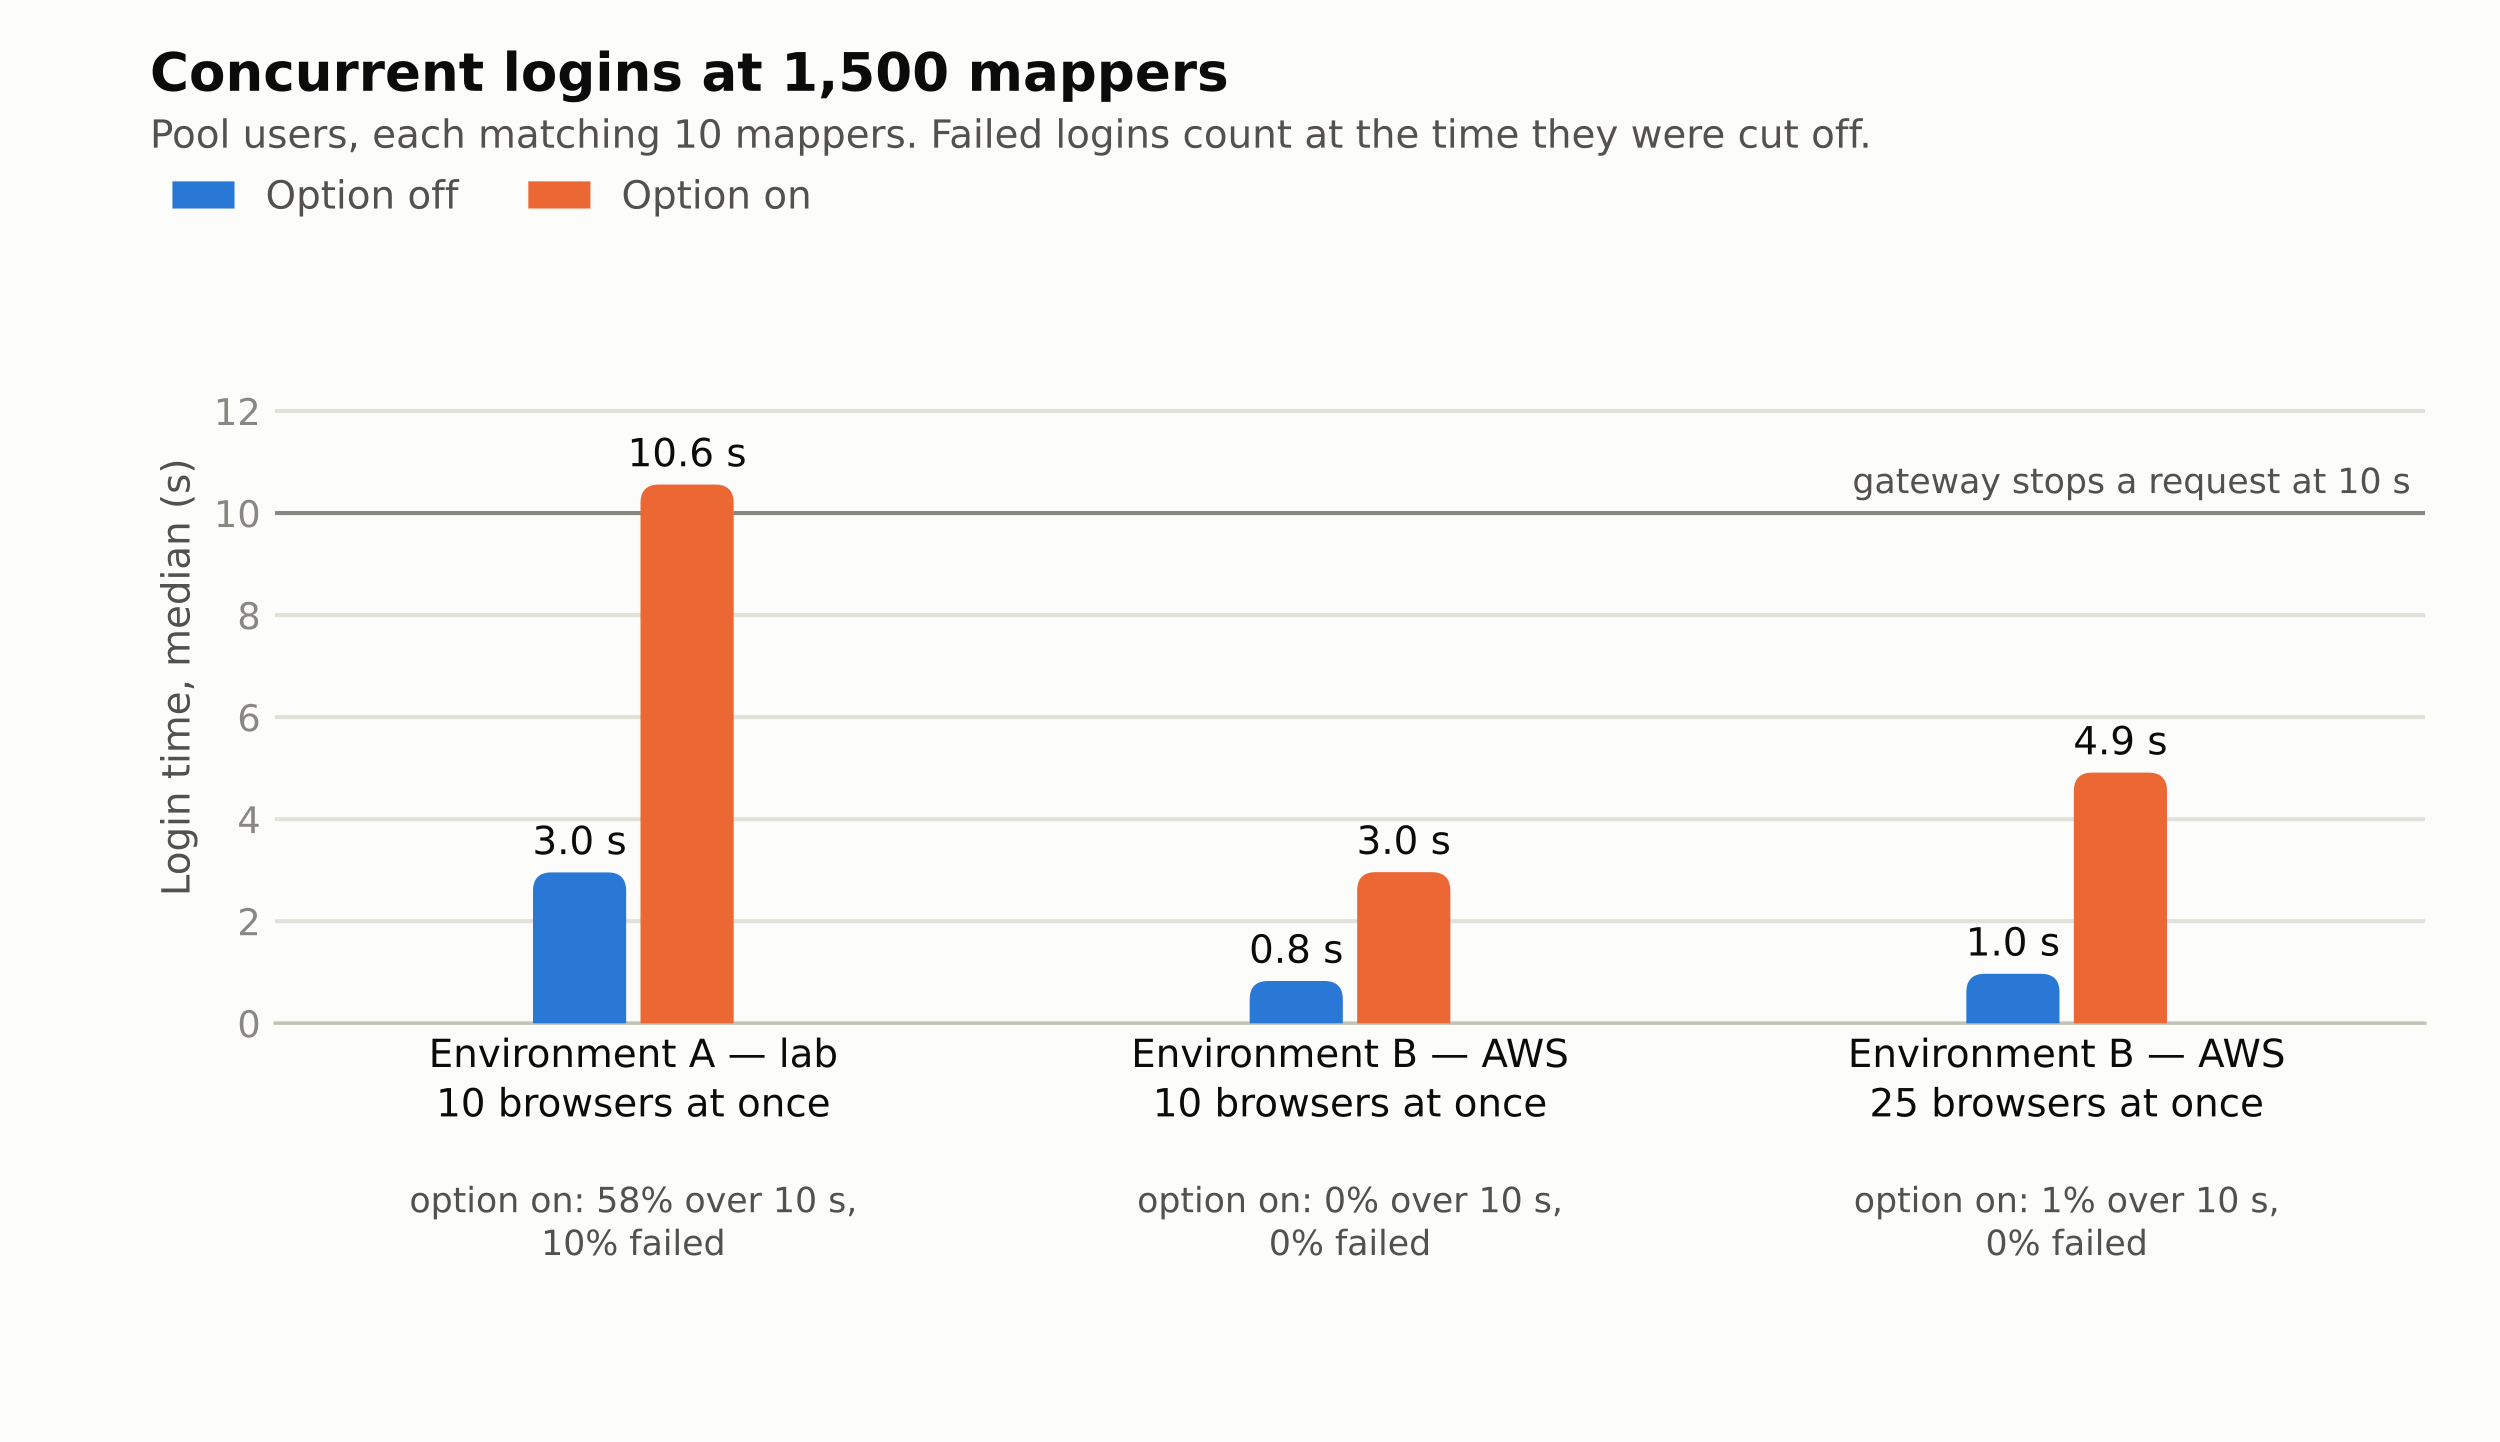
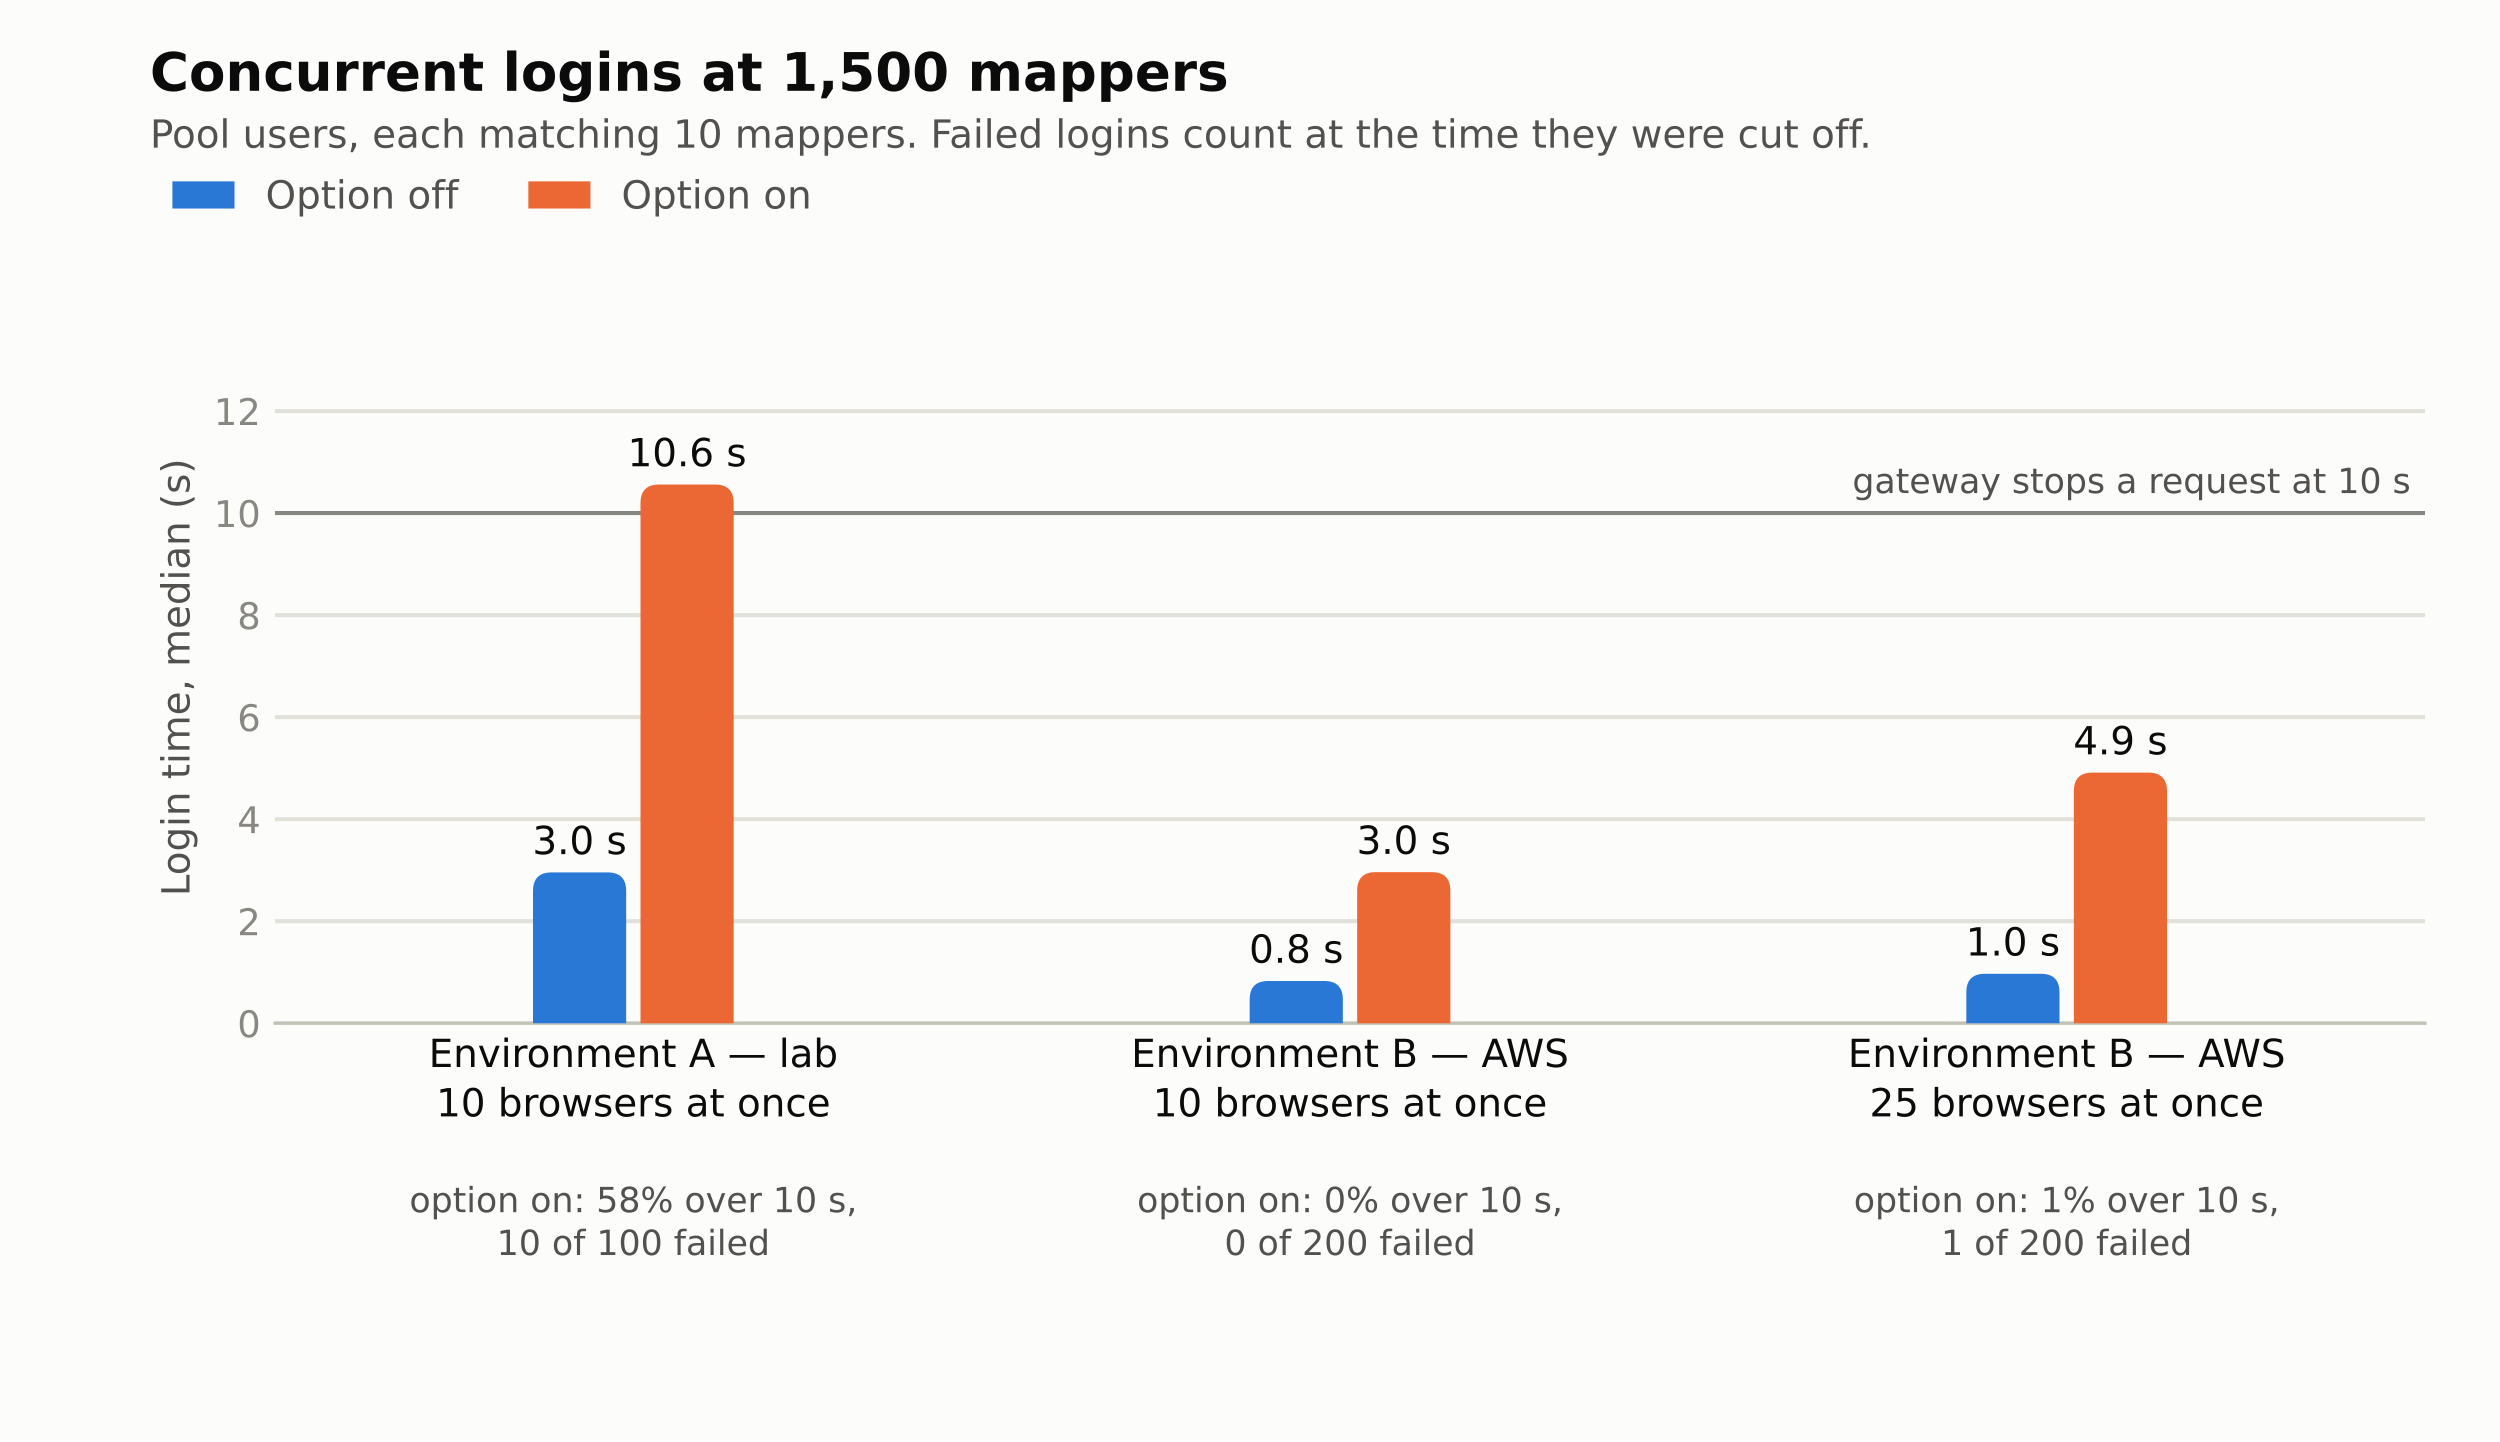
<svg xmlns="http://www.w3.org/2000/svg" width="612pt" height="352.8pt" viewBox="0 0 612 352.8" version="1.1">
  <defs>
    <style type="text/css">*{stroke-linejoin: round; stroke-linecap: butt}</style>
  </defs>
  <g id="figure_1">
    <g id="patch_1">
      <path d="M 0 352.8  L 612 352.8  L 612 0  L 0 0  z " style="fill: #fcfcfb" />
    </g>
    <g id="axes_1">
      <g id="patch_2">
        <path d="M 67.32 250.488  L 593.64 250.488  L 593.64 81.144  L 67.32 81.144  z " style="fill: #fcfcfb" />
      </g>
      <g id="matplotlib.axis_1">
        <g id="xtick_1">
          <g id="line2d_1" />
          <g id="text_1">
            <text style="font-size: 9.5px; font-family: 'DejaVu Sans', 'Bitstream Vera Sans', 'Computer Modern Sans Serif', 'Lucida Grande', 'Verdana', 'Geneva', 'Lucid', 'Arial', 'Helvetica', 'Avant Garde', sans-serif; fill: #0b0b0b" transform="translate(104.9386 261.2065)">Environment A — lab</text>
            <text style="font-size: 9.5px; font-family: 'DejaVu Sans', 'Bitstream Vera Sans', 'Computer Modern Sans Serif', 'Lucida Grande', 'Verdana', 'Geneva', 'Lucid', 'Arial', 'Helvetica', 'Avant Garde', sans-serif; fill: #0b0b0b" transform="translate(106.7659 273.2881)">10 browsers at once</text>
          </g>
        </g>
        <g id="xtick_2">
          <g id="line2d_2" />
          <g id="text_2">
            <text style="font-size: 9.5px; font-family: 'DejaVu Sans', 'Bitstream Vera Sans', 'Computer Modern Sans Serif', 'Lucida Grande', 'Verdana', 'Geneva', 'Lucid', 'Arial', 'Helvetica', 'Avant Garde', sans-serif; fill: #0b0b0b" transform="translate(276.9148 261.2065)">Environment B — AWS</text>
            <text style="font-size: 9.5px; font-family: 'DejaVu Sans', 'Bitstream Vera Sans', 'Computer Modern Sans Serif', 'Lucida Grande', 'Verdana', 'Geneva', 'Lucid', 'Arial', 'Helvetica', 'Avant Garde', sans-serif; fill: #0b0b0b" transform="translate(282.2059 273.2881)">10 browsers at once</text>
          </g>
        </g>
        <g id="xtick_3">
          <g id="line2d_3" />
          <g id="text_3">
            <text style="font-size: 9.5px; font-family: 'DejaVu Sans', 'Bitstream Vera Sans', 'Computer Modern Sans Serif', 'Lucida Grande', 'Verdana', 'Geneva', 'Lucid', 'Arial', 'Helvetica', 'Avant Garde', sans-serif; fill: #0b0b0b" transform="translate(452.3548 261.2065)">Environment B — AWS</text>
            <text style="font-size: 9.5px; font-family: 'DejaVu Sans', 'Bitstream Vera Sans', 'Computer Modern Sans Serif', 'Lucida Grande', 'Verdana', 'Geneva', 'Lucid', 'Arial', 'Helvetica', 'Avant Garde', sans-serif; fill: #0b0b0b" transform="translate(457.6459 273.2881)">25 browsers at once</text>
          </g>
        </g>
      </g>
      <g id="matplotlib.axis_2">
        <g id="ytick_1">
          <g id="line2d_4">
-             <path d="M 67.32 250.488  L 593.64 250.488  " clip-path="url(#p249c2bbdd8)" style="fill: none; stroke: #e1e0d9; stroke-linecap: square" />
+             <path d="M 67.32 250.488  L 593.64 250.488  " clip-path="url(#p69ba19cf81)" style="fill: none; stroke: #e1e0d9; stroke-linecap: square" />
          </g>
          <g id="line2d_5" />
          <g id="text_4">
            <text style="font-size: 9px; font-family: 'DejaVu Sans', 'Bitstream Vera Sans', 'Computer Modern Sans Serif', 'Lucida Grande', 'Verdana', 'Geneva', 'Lucid', 'Arial', 'Helvetica', 'Avant Garde', sans-serif; text-anchor: end; fill: #898781" x="63.82" y="253.907" transform="rotate(-0 63.82 253.9073)">0</text>
          </g>
        </g>
        <g id="ytick_2">
          <g id="line2d_6">
-             <path d="M 67.32 225.51  L 593.64 225.51  " clip-path="url(#p249c2bbdd8)" style="fill: none; stroke: #e1e0d9; stroke-linecap: square" />
+             <path d="M 67.32 225.51  L 593.64 225.51  " clip-path="url(#p69ba19cf81)" style="fill: none; stroke: #e1e0d9; stroke-linecap: square" />
          </g>
          <g id="line2d_7" />
          <g id="text_5">
            <text style="font-size: 9px; font-family: 'DejaVu Sans', 'Bitstream Vera Sans', 'Computer Modern Sans Serif', 'Lucida Grande', 'Verdana', 'Geneva', 'Lucid', 'Arial', 'Helvetica', 'Avant Garde', sans-serif; text-anchor: end; fill: #898781" x="63.82" y="228.929" transform="rotate(-0 63.82 228.9289)">2</text>
          </g>
        </g>
        <g id="ytick_3">
          <g id="line2d_8">
-             <path d="M 67.32 200.531  L 593.64 200.531  " clip-path="url(#p249c2bbdd8)" style="fill: none; stroke: #e1e0d9; stroke-linecap: square" />
+             <path d="M 67.32 200.531  L 593.64 200.531  " clip-path="url(#p69ba19cf81)" style="fill: none; stroke: #e1e0d9; stroke-linecap: square" />
          </g>
          <g id="line2d_9" />
          <g id="text_6">
            <text style="font-size: 9px; font-family: 'DejaVu Sans', 'Bitstream Vera Sans', 'Computer Modern Sans Serif', 'Lucida Grande', 'Verdana', 'Geneva', 'Lucid', 'Arial', 'Helvetica', 'Avant Garde', sans-serif; text-anchor: end; fill: #898781" x="63.82" y="203.951" transform="rotate(-0 63.82 203.9506)">4</text>
          </g>
        </g>
        <g id="ytick_4">
          <g id="line2d_10">
-             <path d="M 67.32 175.553  L 593.64 175.553  " clip-path="url(#p249c2bbdd8)" style="fill: none; stroke: #e1e0d9; stroke-linecap: square" />
+             <path d="M 67.32 175.553  L 593.64 175.553  " clip-path="url(#p69ba19cf81)" style="fill: none; stroke: #e1e0d9; stroke-linecap: square" />
          </g>
          <g id="line2d_11" />
          <g id="text_7">
            <text style="font-size: 9px; font-family: 'DejaVu Sans', 'Bitstream Vera Sans', 'Computer Modern Sans Serif', 'Lucida Grande', 'Verdana', 'Geneva', 'Lucid', 'Arial', 'Helvetica', 'Avant Garde', sans-serif; text-anchor: end; fill: #898781" x="63.82" y="178.972" transform="rotate(-0 63.82 178.9722)">6</text>
          </g>
        </g>
        <g id="ytick_5">
          <g id="line2d_12">
-             <path d="M 67.32 150.575  L 593.64 150.575  " clip-path="url(#p249c2bbdd8)" style="fill: none; stroke: #e1e0d9; stroke-linecap: square" />
+             <path d="M 67.32 150.575  L 593.64 150.575  " clip-path="url(#p69ba19cf81)" style="fill: none; stroke: #e1e0d9; stroke-linecap: square" />
          </g>
          <g id="line2d_13" />
          <g id="text_8">
            <text style="font-size: 9px; font-family: 'DejaVu Sans', 'Bitstream Vera Sans', 'Computer Modern Sans Serif', 'Lucida Grande', 'Verdana', 'Geneva', 'Lucid', 'Arial', 'Helvetica', 'Avant Garde', sans-serif; text-anchor: end; fill: #898781" x="63.82" y="153.994" transform="rotate(-0 63.82 153.9938)">8</text>
          </g>
        </g>
        <g id="ytick_6">
          <g id="line2d_14">
-             <path d="M 67.32 125.596  L 593.64 125.596  " clip-path="url(#p249c2bbdd8)" style="fill: none; stroke: #e1e0d9; stroke-linecap: square" />
+             <path d="M 67.32 125.596  L 593.64 125.596  " clip-path="url(#p69ba19cf81)" style="fill: none; stroke: #e1e0d9; stroke-linecap: square" />
          </g>
          <g id="line2d_15" />
          <g id="text_9">
            <text style="font-size: 9px; font-family: 'DejaVu Sans', 'Bitstream Vera Sans', 'Computer Modern Sans Serif', 'Lucida Grande', 'Verdana', 'Geneva', 'Lucid', 'Arial', 'Helvetica', 'Avant Garde', sans-serif; text-anchor: end; fill: #898781" x="63.82" y="129.015" transform="rotate(-0 63.82 129.0154)">10</text>
          </g>
        </g>
        <g id="ytick_7">
          <g id="line2d_16">
-             <path d="M 67.32 100.618  L 593.64 100.618  " clip-path="url(#p249c2bbdd8)" style="fill: none; stroke: #e1e0d9; stroke-linecap: square" />
+             <path d="M 67.32 100.618  L 593.64 100.618  " clip-path="url(#p69ba19cf81)" style="fill: none; stroke: #e1e0d9; stroke-linecap: square" />
          </g>
          <g id="line2d_17" />
          <g id="text_10">
            <text style="font-size: 9px; font-family: 'DejaVu Sans', 'Bitstream Vera Sans', 'Computer Modern Sans Serif', 'Lucida Grande', 'Verdana', 'Geneva', 'Lucid', 'Arial', 'Helvetica', 'Avant Garde', sans-serif; text-anchor: end; fill: #898781" x="63.82" y="104.037" transform="rotate(-0 63.82 104.0371)">12</text>
          </g>
        </g>
        <g id="text_11">
          <text style="font-size: 9.5px; font-family: 'DejaVu Sans', 'Bitstream Vera Sans', 'Computer Modern Sans Serif', 'Lucida Grande', 'Verdana', 'Geneva', 'Lucid', 'Arial', 'Helvetica', 'Avant Garde', sans-serif; text-anchor: middle; fill: #52514e" x="46.392" y="165.816" transform="rotate(-90 46.3918 165.816)">Login time, median (s)</text>
        </g>
      </g>
      <g id="line2d_18">
-         <path d="M 67.32 125.596  L 593.64 125.596  " clip-path="url(#p249c2bbdd8)" style="fill: none; stroke: #898781; stroke-linecap: square" />
+         <path d="M 67.32 125.596  L 593.64 125.596  " clip-path="url(#p69ba19cf81)" style="fill: none; stroke: #898781; stroke-linecap: square" />
      </g>
      <g id="patch_3">
        <path d="M 67.32 250.488  L 593.64 250.488  " style="fill: none; stroke: #c3c2b7; stroke-width: 0.8; stroke-linejoin: miter; stroke-linecap: square" />
      </g>
      <g id="text_12">
        <text style="font-size: 8.5px; font-family: 'DejaVu Sans', 'Bitstream Vera Sans', 'Computer Modern Sans Serif', 'Lucida Grande', 'Verdana', 'Geneva', 'Lucid', 'Arial', 'Helvetica', 'Avant Garde', sans-serif; text-anchor: end; fill: #52514e" x="590.131" y="120.706" transform="rotate(-0 590.1312 120.7061)">gateway stops a request at 10 s</text>
      </g>
      <g id="patch_4">
-         <path d="M 135.04 259.611  L 148.724 259.611  Q 153.286 259.611 153.286 255.049  L 153.286 218.125  Q 153.286 213.564 148.724 213.564  L 135.04 213.564  Q 130.478 213.564 130.478 218.125  L 130.478 255.049  Q 130.478 259.611 135.04 259.611  z " clip-path="url(#p249c2bbdd8)" style="fill: #2a78d6" />
+         <path d="M 135.04 259.611  L 148.724 259.611  Q 153.286 259.611 153.286 255.049  L 153.286 218.125  Q 153.286 213.564 148.724 213.564  L 135.04 213.564  Q 130.478 213.564 130.478 218.125  L 130.478 255.049  Q 130.478 259.611 135.04 259.611  z " clip-path="url(#p69ba19cf81)" style="fill: #2a78d6" />
      </g>
      <g id="patch_5">
-         <path d="M 161.356 259.611  L 175.04 259.611  Q 179.602 259.611 179.602 255.049  L 179.602 123.173  Q 179.602 118.612 175.04 118.612  L 161.356 118.612  Q 156.794 118.612 156.794 123.173  L 156.794 255.049  Q 156.794 259.611 161.356 259.611  z " clip-path="url(#p249c2bbdd8)" style="fill: #eb6834" />
+         <path d="M 161.356 259.611  L 175.04 259.611  Q 179.602 259.611 179.602 255.049  L 179.602 123.173  Q 179.602 118.612 175.04 118.612  L 161.356 118.612  Q 156.794 118.612 156.794 123.173  L 156.794 255.049  Q 156.794 259.611 161.356 259.611  z " clip-path="url(#p69ba19cf81)" style="fill: #eb6834" />
      </g>
      <g id="text_13">
        <text style="font-size: 8.5px; font-family: 'DejaVu Sans', 'Bitstream Vera Sans', 'Computer Modern Sans Serif', 'Lucida Grande', 'Verdana', 'Geneva', 'Lucid', 'Arial', 'Helvetica', 'Avant Garde', sans-serif; fill: #52514e" transform="translate(100.2243 296.7425)">option on: 58% over 10 s,</text>
-         <text style="font-size: 8.5px; font-family: 'DejaVu Sans', 'Bitstream Vera Sans', 'Computer Modern Sans Serif', 'Lucida Grande', 'Verdana', 'Geneva', 'Lucid', 'Arial', 'Helvetica', 'Avant Garde', sans-serif; fill: #52514e" transform="translate(132.4679 307.2295)">10% failed</text>
+         <text style="font-size: 8.5px; font-family: 'DejaVu Sans', 'Bitstream Vera Sans', 'Computer Modern Sans Serif', 'Lucida Grande', 'Verdana', 'Geneva', 'Lucid', 'Arial', 'Helvetica', 'Avant Garde', sans-serif; fill: #52514e" transform="translate(121.5958 307.2295)">10 of 100 failed</text>
      </g>
      <g id="patch_6">
-         <path d="M 310.48 259.611  L 324.164 259.611  Q 328.726 259.611 328.726 255.049  L 328.726 244.707  Q 328.726 240.145 324.164 240.145  L 310.48 240.145  Q 305.918 240.145 305.918 244.707  L 305.918 255.049  Q 305.918 259.611 310.48 259.611  z " clip-path="url(#p249c2bbdd8)" style="fill: #2a78d6" />
+         <path d="M 310.48 259.611  L 324.164 259.611  Q 328.726 259.611 328.726 255.049  L 328.726 244.707  Q 328.726 240.145 324.164 240.145  L 310.48 240.145  Q 305.918 240.145 305.918 244.707  L 305.918 255.049  Q 305.918 259.611 310.48 259.611  z " clip-path="url(#p69ba19cf81)" style="fill: #2a78d6" />
      </g>
      <g id="patch_7">
-         <path d="M 336.796 259.611  L 350.48 259.611  Q 355.042 259.611 355.042 255.049  L 355.042 218.065  Q 355.042 213.503 350.48 213.503  L 336.796 213.503  Q 332.234 213.503 332.234 218.065  L 332.234 255.049  Q 332.234 259.611 336.796 259.611  z " clip-path="url(#p249c2bbdd8)" style="fill: #eb6834" />
+         <path d="M 336.796 259.611  L 350.48 259.611  Q 355.042 259.611 355.042 255.049  L 355.042 218.065  Q 355.042 213.503 350.48 213.503  L 336.796 213.503  Q 332.234 213.503 332.234 218.065  L 332.234 255.049  Q 332.234 259.611 336.796 259.611  z " clip-path="url(#p69ba19cf81)" style="fill: #eb6834" />
      </g>
      <g id="text_14">
        <text style="font-size: 8.5px; font-family: 'DejaVu Sans', 'Bitstream Vera Sans', 'Computer Modern Sans Serif', 'Lucida Grande', 'Verdana', 'Geneva', 'Lucid', 'Arial', 'Helvetica', 'Avant Garde', sans-serif; fill: #52514e" transform="translate(278.3684 296.7425)">option on: 0% over 10 s,</text>
-         <text style="font-size: 8.5px; font-family: 'DejaVu Sans', 'Bitstream Vera Sans', 'Computer Modern Sans Serif', 'Lucida Grande', 'Verdana', 'Geneva', 'Lucid', 'Arial', 'Helvetica', 'Avant Garde', sans-serif; fill: #52514e" transform="translate(310.6119 307.2295)">0% failed</text>
+         <text style="font-size: 8.5px; font-family: 'DejaVu Sans', 'Bitstream Vera Sans', 'Computer Modern Sans Serif', 'Lucida Grande', 'Verdana', 'Geneva', 'Lucid', 'Arial', 'Helvetica', 'Avant Garde', sans-serif; fill: #52514e" transform="translate(299.7399 307.2295)">0 of 200 failed</text>
      </g>
      <g id="patch_8">
-         <path d="M 485.92 259.611  L 499.604 259.611  Q 504.166 259.611 504.166 255.049  L 504.166 242.945  Q 504.166 238.383 499.604 238.383  L 485.92 238.383  Q 481.358 238.383 481.358 242.945  L 481.358 255.049  Q 481.358 259.611 485.92 259.611  z " clip-path="url(#p249c2bbdd8)" style="fill: #2a78d6" />
+         <path d="M 485.92 259.611  L 499.604 259.611  Q 504.166 259.611 504.166 255.049  L 504.166 242.945  Q 504.166 238.383 499.604 238.383  L 485.92 238.383  Q 481.358 238.383 481.358 242.945  L 481.358 255.049  Q 481.358 259.611 485.92 259.611  z " clip-path="url(#p69ba19cf81)" style="fill: #2a78d6" />
      </g>
      <g id="patch_9">
-         <path d="M 512.236 259.611  L 525.92 259.611  Q 530.482 259.611 530.482 255.049  L 530.482 193.694  Q 530.482 189.132 525.92 189.132  L 512.236 189.132  Q 507.674 189.132 507.674 193.694  L 507.674 255.049  Q 507.674 259.611 512.236 259.611  z " clip-path="url(#p249c2bbdd8)" style="fill: #eb6834" />
+         <path d="M 512.236 259.611  L 525.92 259.611  Q 530.482 259.611 530.482 255.049  L 530.482 193.694  Q 530.482 189.132 525.92 189.132  L 512.236 189.132  Q 507.674 189.132 507.674 193.694  L 507.674 255.049  Q 507.674 259.611 512.236 259.611  z " clip-path="url(#p69ba19cf81)" style="fill: #eb6834" />
      </g>
      <g id="text_15">
        <text style="font-size: 8.5px; font-family: 'DejaVu Sans', 'Bitstream Vera Sans', 'Computer Modern Sans Serif', 'Lucida Grande', 'Verdana', 'Geneva', 'Lucid', 'Arial', 'Helvetica', 'Avant Garde', sans-serif; fill: #52514e" transform="translate(453.8084 296.7425)">option on: 1% over 10 s,</text>
-         <text style="font-size: 8.5px; font-family: 'DejaVu Sans', 'Bitstream Vera Sans', 'Computer Modern Sans Serif', 'Lucida Grande', 'Verdana', 'Geneva', 'Lucid', 'Arial', 'Helvetica', 'Avant Garde', sans-serif; fill: #52514e" transform="translate(486.0519 307.2295)">0% failed</text>
+         <text style="font-size: 8.5px; font-family: 'DejaVu Sans', 'Bitstream Vera Sans', 'Computer Modern Sans Serif', 'Lucida Grande', 'Verdana', 'Geneva', 'Lucid', 'Arial', 'Helvetica', 'Avant Garde', sans-serif; fill: #52514e" transform="translate(475.1799 307.2295)">1 of 200 failed</text>
      </g>
      <g id="text_16">
        <text style="font-size: 9.5px; font-family: 'DejaVu Sans', 'Bitstream Vera Sans', 'Computer Modern Sans Serif', 'Lucida Grande', 'Verdana', 'Geneva', 'Lucid', 'Arial', 'Helvetica', 'Avant Garde', sans-serif; text-anchor: middle; fill: #0b0b0b" x="141.882" y="209.09" transform="rotate(-0 141.882 209.0902)">3.0 s</text>
      </g>
      <g id="text_17">
        <text style="font-size: 9.5px; font-family: 'DejaVu Sans', 'Bitstream Vera Sans', 'Computer Modern Sans Serif', 'Lucida Grande', 'Verdana', 'Geneva', 'Lucid', 'Arial', 'Helvetica', 'Avant Garde', sans-serif; text-anchor: middle; fill: #0b0b0b" x="168.198" y="114.138" transform="rotate(-0 168.198 114.138)">10.6 s</text>
      </g>
      <g id="text_18">
        <text style="font-size: 9.5px; font-family: 'DejaVu Sans', 'Bitstream Vera Sans', 'Computer Modern Sans Serif', 'Lucida Grande', 'Verdana', 'Geneva', 'Lucid', 'Arial', 'Helvetica', 'Avant Garde', sans-serif; text-anchor: middle; fill: #0b0b0b" x="317.322" y="235.672" transform="rotate(-0 317.322 235.6715)">0.8 s</text>
      </g>
      <g id="text_19">
        <text style="font-size: 9.5px; font-family: 'DejaVu Sans', 'Bitstream Vera Sans', 'Computer Modern Sans Serif', 'Lucida Grande', 'Verdana', 'Geneva', 'Lucid', 'Arial', 'Helvetica', 'Avant Garde', sans-serif; text-anchor: middle; fill: #0b0b0b" x="343.638" y="209.03" transform="rotate(-0 343.638 209.0296)">3.0 s</text>
      </g>
      <g id="text_20">
        <text style="font-size: 9.5px; font-family: 'DejaVu Sans', 'Bitstream Vera Sans', 'Computer Modern Sans Serif', 'Lucida Grande', 'Verdana', 'Geneva', 'Lucid', 'Arial', 'Helvetica', 'Avant Garde', sans-serif; text-anchor: middle; fill: #0b0b0b" x="492.762" y="233.91" transform="rotate(-0 492.762 233.9099)">1.0 s</text>
      </g>
      <g id="text_21">
        <text style="font-size: 9.5px; font-family: 'DejaVu Sans', 'Bitstream Vera Sans', 'Computer Modern Sans Serif', 'Lucida Grande', 'Verdana', 'Geneva', 'Lucid', 'Arial', 'Helvetica', 'Avant Garde', sans-serif; text-anchor: middle; fill: #0b0b0b" x="519.078" y="184.659" transform="rotate(-0 519.078 184.6588)">4.9 s</text>
      </g>
    </g>
    <g id="text_22">
      <text style="font-weight: 700; font-size: 13px; font-family: 'DejaVu Sans', 'Bitstream Vera Sans', 'Computer Modern Sans Serif', 'Lucida Grande', 'Verdana', 'Geneva', 'Lucid', 'Arial', 'Helvetica', 'Avant Garde', sans-serif; text-anchor: start; fill: #0b0b0b" x="36.72" y="22.226" transform="rotate(-0 36.72 22.22597)">Concurrent logins at 1,500 mappers</text>
    </g>
    <g id="text_23">
      <text style="font-size: 9.5px; font-family: 'DejaVu Sans', 'Bitstream Vera Sans', 'Computer Modern Sans Serif', 'Lucida Grande', 'Verdana', 'Geneva', 'Lucid', 'Arial', 'Helvetica', 'Avant Garde', sans-serif; text-anchor: start; fill: #52514e" x="36.72" y="36.148" transform="rotate(-0 36.72 36.14812)">Pool users, each matching 10 mappers. Failed logins count at the time they were cut off.</text>
    </g>
    <g id="legend_1">
      <g id="patch_10">
        <path d="M 42.21 51.049  L 57.41 51.049  L 57.41 44.399  L 42.21 44.399  z " style="fill: #2a78d6" />
      </g>
      <g id="text_24">
        <text style="font-size: 9.5px; font-family: 'DejaVu Sans', 'Bitstream Vera Sans', 'Computer Modern Sans Serif', 'Lucida Grande', 'Verdana', 'Geneva', 'Lucid', 'Arial', 'Helvetica', 'Avant Garde', sans-serif; text-anchor: start; fill: #52514e" x="65.01" y="51.049" transform="rotate(-0 65.01 51.04852)">Option off</text>
      </g>
      <g id="patch_11">
        <path d="M 129.337 51.049  L 144.537 51.049  L 144.537 44.399  L 129.337 44.399  z " style="fill: #eb6834" />
      </g>
      <g id="text_25">
        <text style="font-size: 9.5px; font-family: 'DejaVu Sans', 'Bitstream Vera Sans', 'Computer Modern Sans Serif', 'Lucida Grande', 'Verdana', 'Geneva', 'Lucid', 'Arial', 'Helvetica', 'Avant Garde', sans-serif; text-anchor: start; fill: #52514e" x="152.137" y="51.049" transform="rotate(-0 152.1369 51.04852)">Option on</text>
      </g>
    </g>
  </g>
  <defs>
-     <clipPath id="p249c2bbdd8">
+     <clipPath id="p69ba19cf81">
      <rect x="67.32" y="81.144" width="526.32" height="169.344" />
    </clipPath>
  </defs>
</svg>
